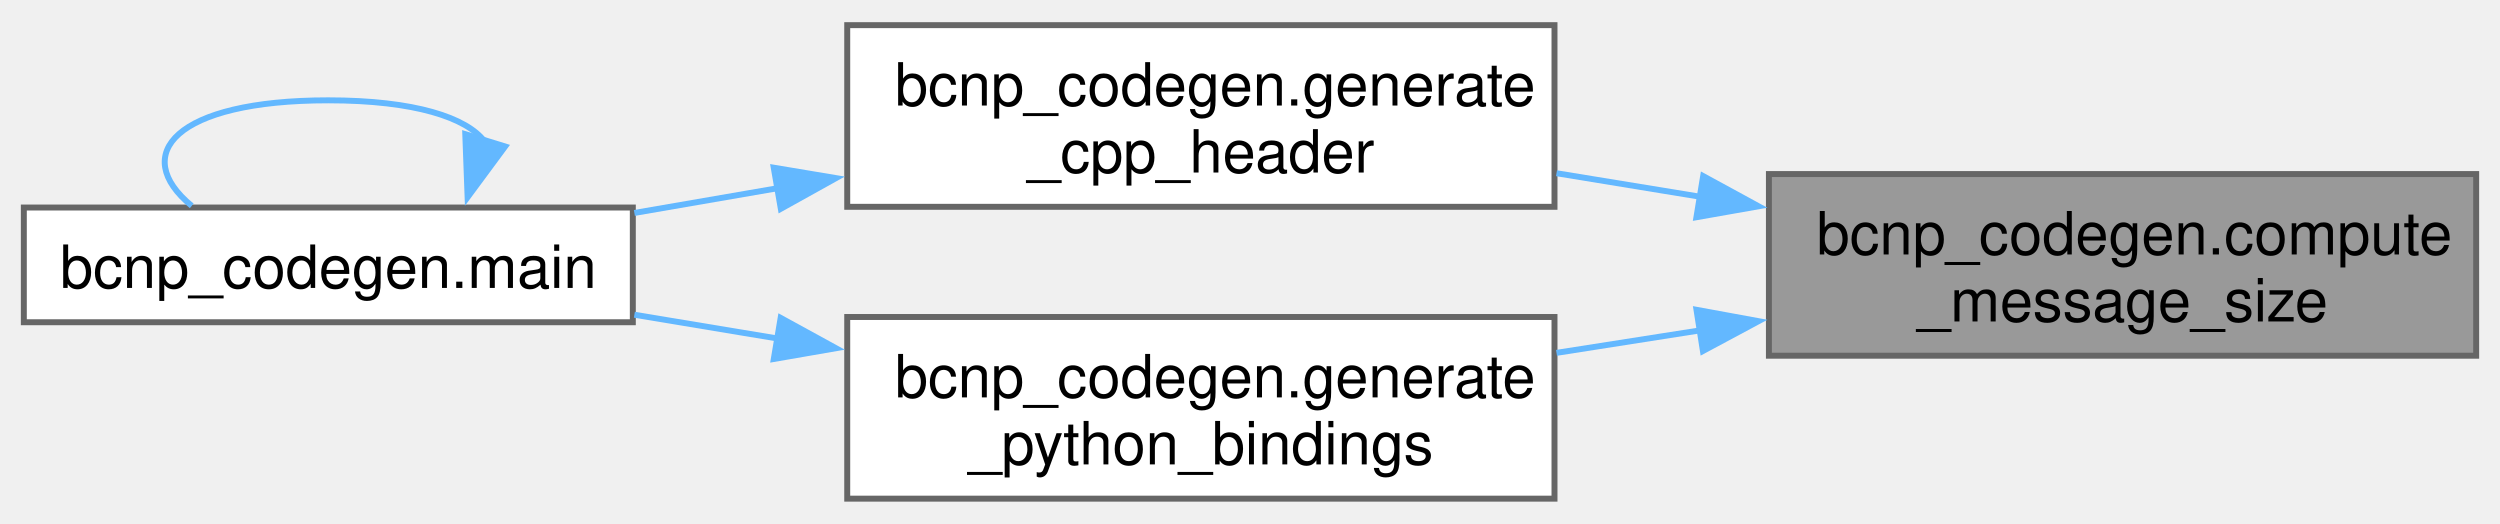
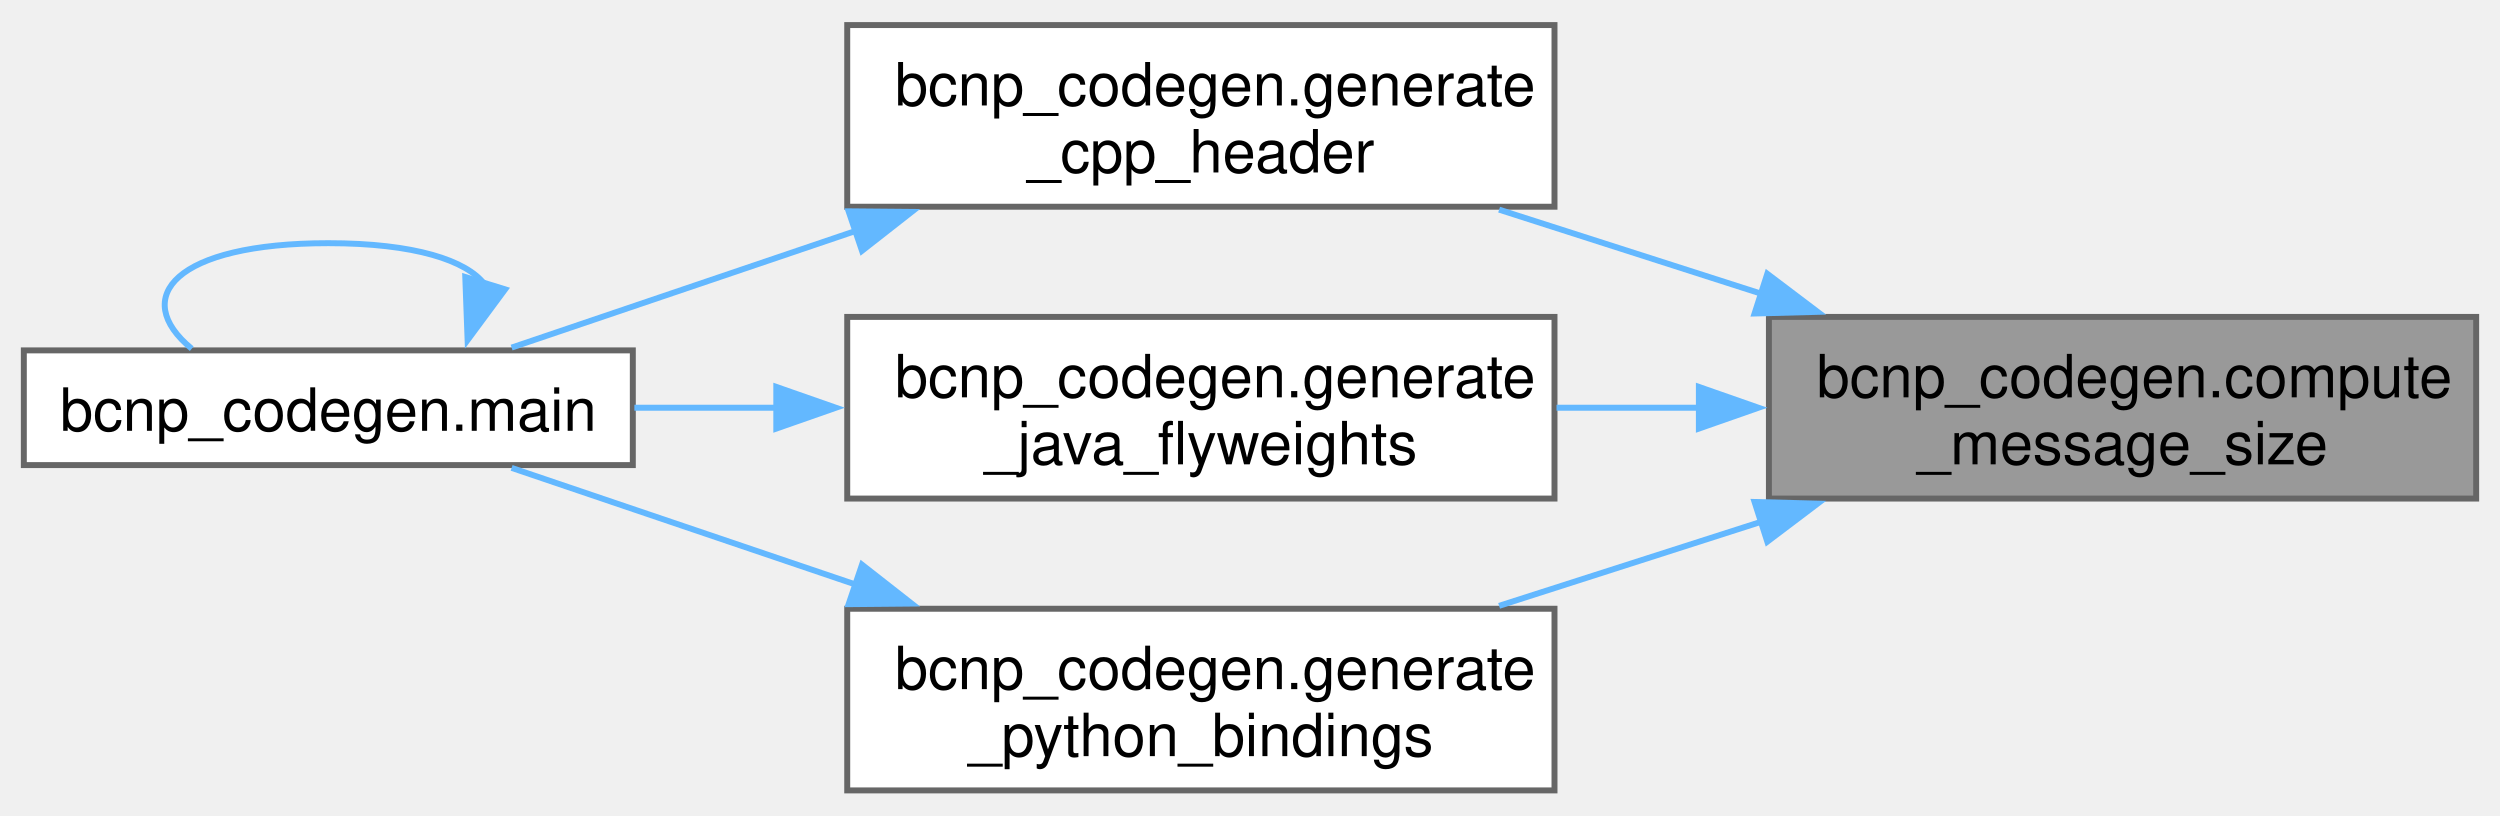
- <svg xmlns="http://www.w3.org/2000/svg" xmlns:xlink="http://www.w3.org/1999/xlink" width="420pt" height="88pt" viewBox="0.00 0.00 419.75 87.50">
-   <g id="graph0" class="graph" transform="scale(1 1) rotate(0) translate(4 83.5)">
+ <svg xmlns="http://www.w3.org/2000/svg" xmlns:xlink="http://www.w3.org/1999/xlink" width="420pt" height="137pt" viewBox="0.00 0.00 419.75 136.50">
+   <g id="graph0" class="graph" transform="scale(1 1) rotate(0) translate(4 132.5)">
    <g id="Node000001" class="node">
      <g id="a_Node000001">
        <a xlink:title=" ">
-           <polygon fill="#999999" stroke="#666666" points="411.75,-54.5 293,-54.5 293,-24 411.75,-24 411.75,-54.5" />
-           <text text-anchor="start" x="301" y="-41" font-family="Helvetica,sans-Serif" font-size="10.00">bcnp_codegen.compute</text>
-           <text text-anchor="middle" x="352.38" y="-29.75" font-family="Helvetica,sans-Serif" font-size="10.00">_message_size</text>
+           <polygon fill="#999999" stroke="#666666" points="411.75,-79.5 293,-79.5 293,-49 411.75,-49 411.75,-79.5" />
+           <text text-anchor="start" x="301" y="-66" font-family="Helvetica,sans-Serif" font-size="10.00">bcnp_codegen.compute</text>
+           <text text-anchor="middle" x="352.38" y="-54.75" font-family="Helvetica,sans-Serif" font-size="10.00">_message_size</text>
        </a>
      </g>
    </g>
    <g id="Node000002" class="node">
      <g id="a_Node000002">
        <a xlink:href="namespacebcnp__codegen.html#a14271e82d9d657419ff293b3c707ef57" target="_top" xlink:title=" ">
-           <polygon fill="white" stroke="#666666" points="257,-79.5 138.25,-79.5 138.25,-49 257,-49 257,-79.5" />
-           <text text-anchor="start" x="146.25" y="-66" font-family="Helvetica,sans-Serif" font-size="10.00">bcnp_codegen.generate</text>
-           <text text-anchor="middle" x="197.62" y="-54.75" font-family="Helvetica,sans-Serif" font-size="10.00">_cpp_header</text>
+           <polygon fill="white" stroke="#666666" points="257,-128.5 138.25,-128.5 138.25,-98 257,-98 257,-128.5" />
+           <text text-anchor="start" x="146.25" y="-115" font-family="Helvetica,sans-Serif" font-size="10.00">bcnp_codegen.generate</text>
+           <text text-anchor="middle" x="197.62" y="-103.75" font-family="Helvetica,sans-Serif" font-size="10.00">_cpp_header</text>
        </a>
      </g>
    </g>
    <g id="edge1_Node000001_Node000002" class="edge">
      <g id="a_edge1_Node000001_Node000002">
        <a xlink:title=" ">
-           <path fill="none" stroke="#63b8ff" d="M281.46,-50.69C273.39,-52.01 265.23,-53.35 257.34,-54.64" />
-           <polygon fill="#63b8ff" stroke="#63b8ff" points="281.96,-54.16 291.26,-49.09 280.83,-47.25 281.96,-54.16" />
+           <path fill="none" stroke="#63b8ff" d="M291.69,-83.4C277.12,-88.07 261.71,-93.01 247.7,-97.51" />
+           <polygon fill="#63b8ff" stroke="#63b8ff" points="292.73,-86.74 301.18,-80.35 290.59,-80.07 292.73,-86.74" />
        </a>
      </g>
    </g>
    <g id="Node000004" class="node">
      <g id="a_Node000004">
+         <a xlink:href="namespacebcnp__codegen.html#a82e8f6b2a4e8697bf79d4c651a7779c2" target="_top" xlink:title=" ">
+           <polygon fill="white" stroke="#666666" points="257,-79.5 138.25,-79.5 138.25,-49 257,-49 257,-79.5" />
+           <text text-anchor="start" x="146.25" y="-66" font-family="Helvetica,sans-Serif" font-size="10.00">bcnp_codegen.generate</text>
+           <text text-anchor="middle" x="197.62" y="-54.75" font-family="Helvetica,sans-Serif" font-size="10.00">_java_flyweights</text>
+         </a>
+       </g>
+     </g>
+     <g id="edge4_Node000001_Node000004" class="edge">
+       <g id="a_edge4_Node000001_Node000004">
+         <a xlink:title=" ">
+           <path fill="none" stroke="#63b8ff" d="M281.46,-64.25C273.39,-64.25 265.23,-64.25 257.34,-64.25" />
+           <polygon fill="#63b8ff" stroke="#63b8ff" points="281.24,-67.75 291.24,-64.25 281.24,-60.75 281.24,-67.75" />
+         </a>
+       </g>
+     </g>
+     <g id="Node000005" class="node">
+       <g id="a_Node000005">
        <a xlink:href="namespacebcnp__codegen.html#affd215d78c16e027dd6be394b339e960" target="_top" xlink:title=" ">
          <polygon fill="white" stroke="#666666" points="257,-30.5 138.25,-30.5 138.25,0 257,0 257,-30.5" />
          <text text-anchor="start" x="146.25" y="-17" font-family="Helvetica,sans-Serif" font-size="10.00">bcnp_codegen.generate</text>
          <text text-anchor="middle" x="197.62" y="-5.75" font-family="Helvetica,sans-Serif" font-size="10.00">_python_bindings</text>
        </a>
      </g>
    </g>
-     <g id="edge4_Node000001_Node000004" class="edge">
-       <g id="a_edge4_Node000001_Node000004">
+     <g id="edge6_Node000001_Node000005" class="edge">
+       <g id="a_edge6_Node000001_Node000005">
        <a xlink:title=" ">
-           <path fill="none" stroke="#63b8ff" d="M281.46,-28.26C273.39,-27 265.23,-25.72 257.34,-24.48" />
-           <polygon fill="#63b8ff" stroke="#63b8ff" points="280.84,-31.71 291.26,-29.8 281.92,-24.79 280.84,-31.71" />
+           <path fill="none" stroke="#63b8ff" d="M291.69,-45.1C277.12,-40.43 261.71,-35.49 247.7,-30.99" />
+           <polygon fill="#63b8ff" stroke="#63b8ff" points="290.59,-48.43 301.18,-48.15 292.73,-41.76 290.59,-48.43" />
        </a>
      </g>
    </g>
    <g id="Node000003" class="node">
      <g id="a_Node000003">
        <a xlink:href="namespacebcnp__codegen.html#a3098a8cf8ab4cd7f48d959546d1249bd" target="_top" xlink:title=" ">
-           <polygon fill="white" stroke="#666666" points="102.25,-48.88 0,-48.88 0,-29.62 102.25,-29.62 102.25,-48.88" />
-           <text text-anchor="middle" x="51.12" y="-35.38" font-family="Helvetica,sans-Serif" font-size="10.00">bcnp_codegen.main</text>
+           <polygon fill="white" stroke="#666666" points="102.25,-73.88 0,-73.88 0,-54.62 102.25,-54.62 102.25,-73.88" />
+           <text text-anchor="middle" x="51.12" y="-60.38" font-family="Helvetica,sans-Serif" font-size="10.00">bcnp_codegen.main</text>
        </a>
      </g>
    </g>
    <g id="edge2_Node000002_Node000003" class="edge">
      <g id="a_edge2_Node000002_Node000003">
        <a xlink:title=" ">
-           <path fill="none" stroke="#63b8ff" d="M126.76,-52.16C118.58,-50.75 110.35,-49.32 102.51,-47.97" />
-           <polygon fill="#63b8ff" stroke="#63b8ff" points="125.91,-55.57 136.36,-53.82 127.1,-48.67 125.91,-55.57" />
+           <path fill="none" stroke="#63b8ff" d="M139.73,-93.96C119.96,-87.25 98.59,-80.01 81.9,-74.35" />
+           <polygon fill="#63b8ff" stroke="#63b8ff" points="138.48,-97.23 149.07,-97.13 140.73,-90.6 138.48,-97.23" />
        </a>
      </g>
    </g>
    <g id="edge3_Node000003_Node000003" class="edge">
      <g id="a_edge3_Node000003_Node000003">
        <a xlink:title=" ">
-           <path fill="none" stroke="#63b8ff" d="M77.39,-59.94C74.37,-63.99 65.61,-66.88 51.12,-66.88 25.37,-66.88 17.73,-57.77 28.19,-49.16" />
-           <polygon fill="#63b8ff" stroke="#63b8ff" points="80.81,-59.13 74.51,-50.61 74.12,-61.2 80.81,-59.13" />
+           <path fill="none" stroke="#63b8ff" d="M77.39,-84.94C74.37,-88.99 65.61,-91.88 51.12,-91.88 25.37,-91.88 17.73,-82.77 28.19,-74.16" />
+           <polygon fill="#63b8ff" stroke="#63b8ff" points="80.81,-84.13 74.51,-75.61 74.12,-86.2 80.81,-84.13" />
        </a>
      </g>
    </g>
    <g id="edge5_Node000004_Node000003" class="edge">
      <g id="a_edge5_Node000004_Node000003">
        <a xlink:title=" ">
-           <path fill="none" stroke="#63b8ff" d="M126.76,-26.85C118.58,-28.21 110.35,-29.58 102.51,-30.88" />
-           <polygon fill="#63b8ff" stroke="#63b8ff" points="127.07,-30.35 136.36,-25.26 125.92,-23.45 127.07,-30.35" />
+           <path fill="none" stroke="#63b8ff" d="M126.48,-64.25C118.39,-64.25 110.27,-64.25 102.51,-64.25" />
+           <polygon fill="#63b8ff" stroke="#63b8ff" points="126.34,-67.75 136.34,-64.25 126.34,-60.75 126.34,-67.75" />
+         </a>
+       </g>
+     </g>
+     <g id="edge7_Node000005_Node000003" class="edge">
+       <g id="a_edge7_Node000005_Node000003">
+         <a xlink:title=" ">
+           <path fill="none" stroke="#63b8ff" d="M139.73,-34.54C119.96,-41.25 98.59,-48.49 81.9,-54.15" />
+           <polygon fill="#63b8ff" stroke="#63b8ff" points="140.73,-37.9 149.07,-31.37 138.48,-31.27 140.73,-37.9" />
        </a>
      </g>
    </g>
  </g>
</svg>
